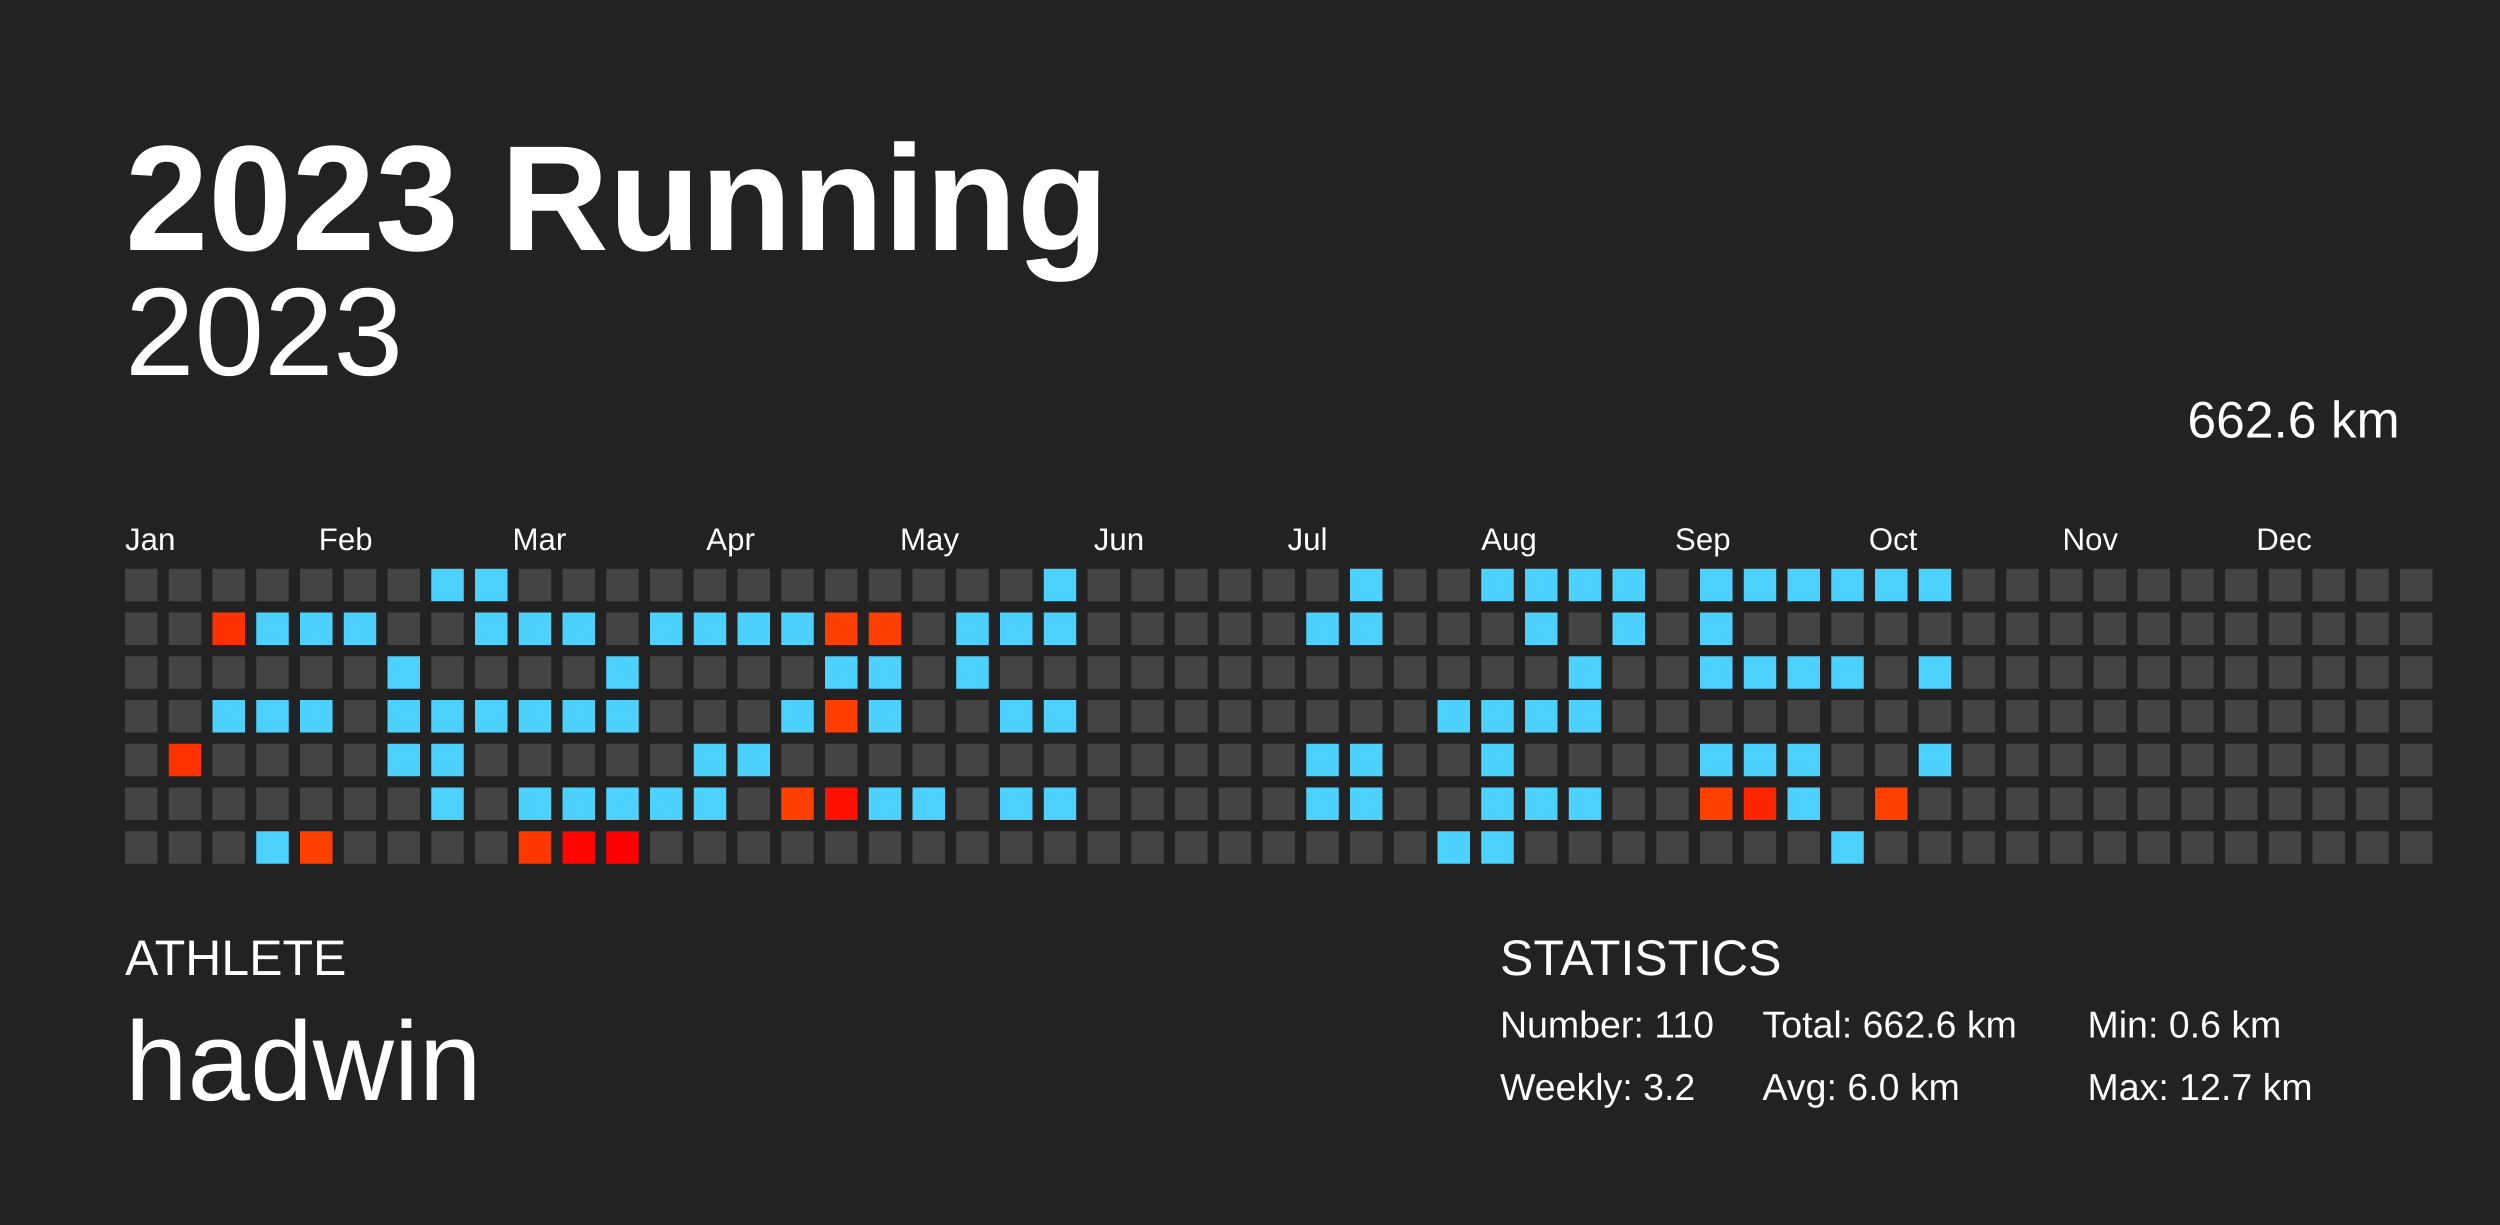
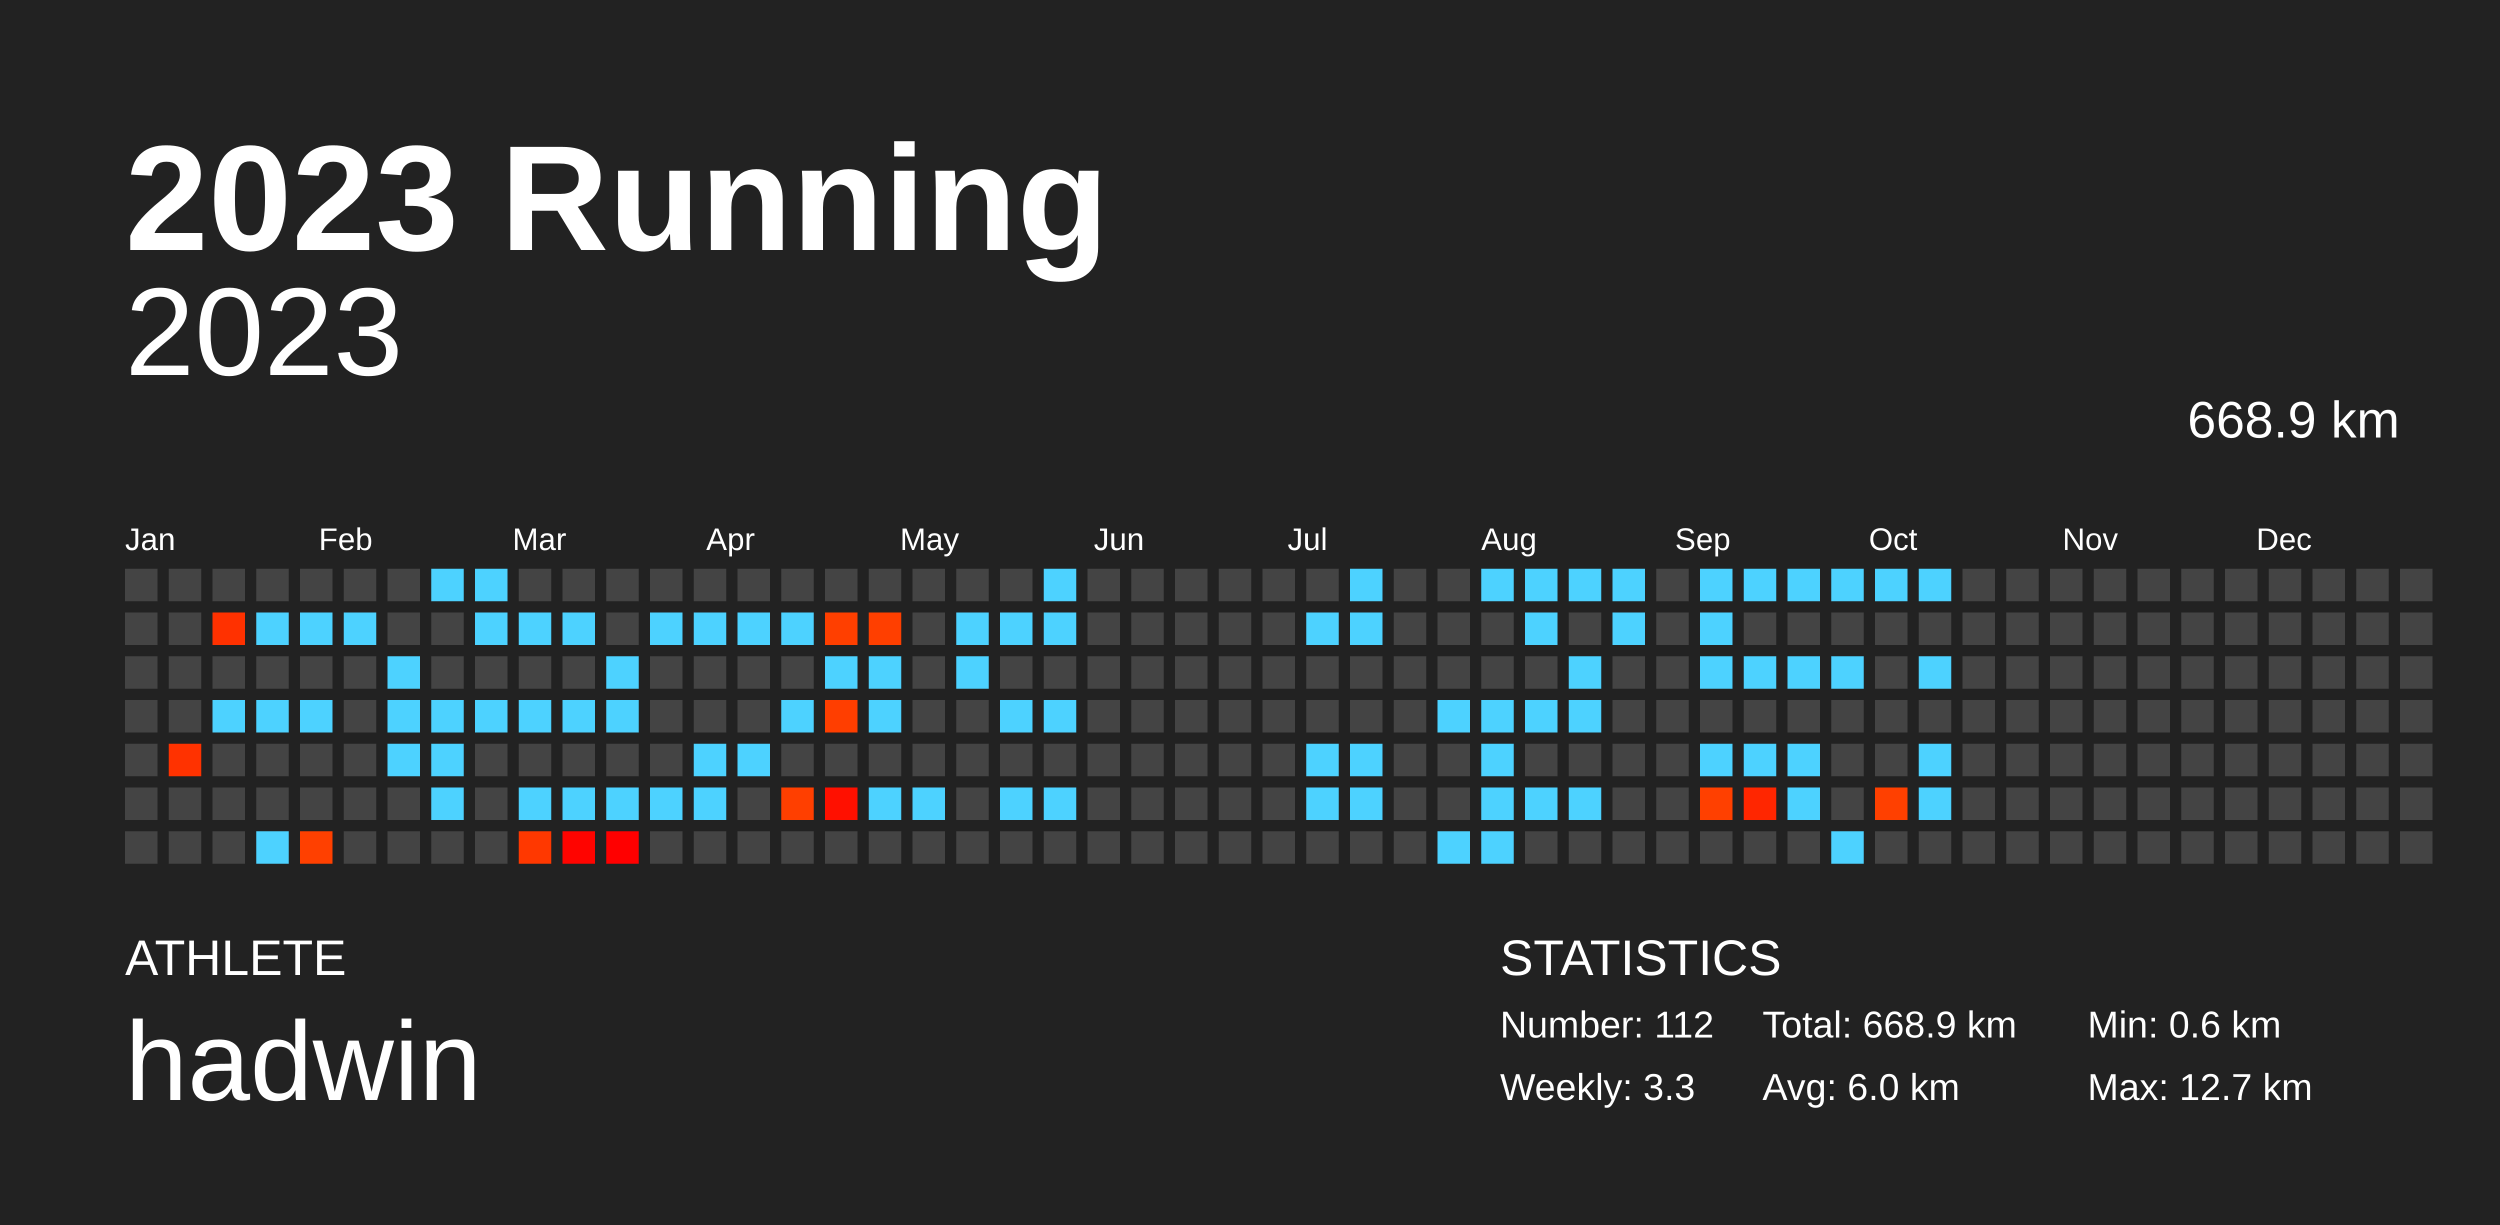
<svg xmlns="http://www.w3.org/2000/svg" baseProfile="full" height="98mm" version="1.1" viewBox="0,0,200,98" width="200mm">
  <defs />
  <rect fill="#222222" height="98" width="200" x="0" y="0" />
  <text fill="#FFFFFF" style="font-size:12px; font-family:Arial; font-weight:bold;" x="10" y="20">2023 Running</text>
  <text fill="#FFFFFF" style="font-size:4px; font-family:Arial" x="10" y="78">ATHLETE</text>
  <text fill="#FFFFFF" style="font-size:9px; font-family:Arial" x="10" y="88">hadwin</text>
  <text fill="#FFFFFF" style="font-size:4px; font-family:Arial" x="120" y="78">STATISTICS</text>
-   <text fill="#FFFFFF" style="font-size:3px; font-family:Arial" x="120" y="83">Number: 110</text>
-   <text fill="#FFFFFF" style="font-size:3px; font-family:Arial" x="120" y="88">Weekly: 3.2</text>
-   <text fill="#FFFFFF" style="font-size:3px; font-family:Arial" x="141" y="83">Total: 662.6 km</text>
+   <text fill="#FFFFFF" style="font-size:3px; font-family:Arial" x="120" y="83">Number: 112</text>
+   <text fill="#FFFFFF" style="font-size:3px; font-family:Arial" x="120" y="88">Weekly: 3.3</text>
+   <text fill="#FFFFFF" style="font-size:3px; font-family:Arial" x="141" y="83">Total: 668.9 km</text>
  <text fill="#FFFFFF" style="font-size:3px; font-family:Arial" x="141" y="88">Avg: 6.0 km</text>
  <text fill="#FFFFFF" style="font-size:3px; font-family:Arial" x="167" y="83">Min: 0.6 km</text>
  <text fill="#FFFFFF" style="font-size:3px; font-family:Arial" x="167" y="88">Max: 12.7 km</text>
  <text alignment-baseline="hanging" fill="#FFFFFF" style="font-size:10.0px; font-family:Arial;" x="10" y="30">2023</text>
-   <text alignment-baseline="hanging" fill="#FFFFFF" style="font-size:4.125px; font-family:Arial;" x="175" y="35">662.6 km</text>
+   <text alignment-baseline="hanging" fill="#FFFFFF" style="font-size:4.125px; font-family:Arial;" x="175" y="35">668.9 km</text>
  <text fill="#FFFFFF" style="font-size:2.5px; font-family:Arial" x="10.0" y="44">Jan</text>
  <text fill="#FFFFFF" style="font-size:2.5px; font-family:Arial" x="25.5" y="44">Feb</text>
  <text fill="#FFFFFF" style="font-size:2.5px; font-family:Arial" x="41.0" y="44">Mar</text>
  <text fill="#FFFFFF" style="font-size:2.5px; font-family:Arial" x="56.5" y="44">Apr</text>
  <text fill="#FFFFFF" style="font-size:2.5px; font-family:Arial" x="72.0" y="44">May</text>
  <text fill="#FFFFFF" style="font-size:2.5px; font-family:Arial" x="87.5" y="44">Jun</text>
  <text fill="#FFFFFF" style="font-size:2.5px; font-family:Arial" x="103.0" y="44">Jul</text>
  <text fill="#FFFFFF" style="font-size:2.5px; font-family:Arial" x="118.5" y="44">Aug</text>
  <text fill="#FFFFFF" style="font-size:2.5px; font-family:Arial" x="134.0" y="44">Sep</text>
  <text fill="#FFFFFF" style="font-size:2.5px; font-family:Arial" x="149.5" y="44">Oct</text>
  <text fill="#FFFFFF" style="font-size:2.5px; font-family:Arial" x="165.0" y="44">Nov</text>
  <text fill="#FFFFFF" style="font-size:2.5px; font-family:Arial" x="180.5" y="44">Dec</text>
  <rect fill="#444444" height="2.6" width="2.6" x="10.0" y="45.5" />
  <rect fill="#444444" height="2.6" width="2.6" x="10.0" y="49.0" />
  <rect fill="#444444" height="2.6" width="2.6" x="10.0" y="52.5" />
  <rect fill="#444444" height="2.6" width="2.6" x="10.0" y="56.0" />
  <rect fill="#444444" height="2.6" width="2.6" x="10.0" y="59.5" />
  <rect fill="#444444" height="2.6" width="2.6" x="10.0" y="63.0" />
  <rect fill="#444444" height="2.6" width="2.6" x="10.0" y="66.5" />
  <rect fill="#444444" height="2.6" width="2.6" x="13.5" y="45.5" />
  <rect fill="#444444" height="2.6" width="2.6" x="13.5" y="49.0" />
  <rect fill="#444444" height="2.6" width="2.6" x="13.5" y="52.5" />
  <rect fill="#444444" height="2.6" width="2.6" x="13.5" y="56.0" />
  <rect fill="#ff3200" height="2.6" width="2.6" x="13.5" y="59.5" />
  <rect fill="#444444" height="2.6" width="2.6" x="13.5" y="63.0" />
  <rect fill="#444444" height="2.6" width="2.6" x="13.5" y="66.5" />
  <rect fill="#444444" height="2.6" width="2.6" x="17.0" y="45.5" />
  <rect fill="#ff3100" height="2.6" width="2.6" x="17.0" y="49.0" />
  <rect fill="#444444" height="2.6" width="2.6" x="17.0" y="52.5" />
  <rect fill="#4dd2ff" height="2.6" width="2.6" x="17.0" y="56.0" />
  <rect fill="#444444" height="2.6" width="2.6" x="17.0" y="59.5" />
  <rect fill="#444444" height="2.6" width="2.6" x="17.0" y="63.0" />
  <rect fill="#444444" height="2.6" width="2.6" x="17.0" y="66.5" />
  <rect fill="#444444" height="2.6" width="2.6" x="20.5" y="45.5" />
  <rect fill="#4dd2ff" height="2.6" width="2.6" x="20.5" y="49.0" />
  <rect fill="#444444" height="2.6" width="2.6" x="20.5" y="52.5" />
  <rect fill="#4dd2ff" height="2.6" width="2.6" x="20.5" y="56.0" />
  <rect fill="#444444" height="2.6" width="2.6" x="20.5" y="59.5" />
  <rect fill="#444444" height="2.6" width="2.6" x="20.5" y="63.0" />
  <rect fill="#4dd2ff" height="2.6" width="2.6" x="20.5" y="66.5" />
  <rect fill="#444444" height="2.6" width="2.6" x="24.0" y="45.5" />
  <rect fill="#4dd2ff" height="2.6" width="2.6" x="24.0" y="49.0" />
  <rect fill="#444444" height="2.6" width="2.6" x="24.0" y="52.5" />
  <rect fill="#4dd2ff" height="2.6" width="2.6" x="24.0" y="56.0" />
  <rect fill="#444444" height="2.6" width="2.6" x="24.0" y="59.5" />
  <rect fill="#444444" height="2.6" width="2.6" x="24.0" y="63.0" />
  <rect fill="#ff4000" height="2.6" width="2.6" x="24.0" y="66.5" />
  <rect fill="#444444" height="2.6" width="2.6" x="27.5" y="45.5" />
  <rect fill="#4dd2ff" height="2.6" width="2.6" x="27.5" y="49.0" />
  <rect fill="#444444" height="2.6" width="2.6" x="27.5" y="52.5" />
  <rect fill="#444444" height="2.6" width="2.6" x="27.5" y="56.0" />
  <rect fill="#444444" height="2.6" width="2.6" x="27.5" y="59.5" />
  <rect fill="#444444" height="2.6" width="2.6" x="27.5" y="63.0" />
  <rect fill="#444444" height="2.6" width="2.6" x="27.5" y="66.5" />
  <rect fill="#444444" height="2.6" width="2.6" x="31.0" y="45.5" />
  <rect fill="#444444" height="2.6" width="2.6" x="31.0" y="49.0" />
  <rect fill="#4dd2ff" height="2.6" width="2.6" x="31.0" y="52.5" />
  <rect fill="#4dd2ff" height="2.6" width="2.6" x="31.0" y="56.0" />
  <rect fill="#4dd2ff" height="2.6" width="2.6" x="31.0" y="59.5" />
  <rect fill="#444444" height="2.6" width="2.6" x="31.0" y="63.0" />
  <rect fill="#444444" height="2.6" width="2.6" x="31.0" y="66.5" />
  <rect fill="#4dd2ff" height="2.6" width="2.6" x="34.5" y="45.5" />
  <rect fill="#444444" height="2.6" width="2.6" x="34.5" y="49.0" />
  <rect fill="#444444" height="2.6" width="2.6" x="34.5" y="52.5" />
  <rect fill="#4dd2ff" height="2.6" width="2.6" x="34.5" y="56.0" />
  <rect fill="#4dd2ff" height="2.6" width="2.6" x="34.5" y="59.5" />
  <rect fill="#4dd2ff" height="2.6" width="2.6" x="34.5" y="63.0" />
  <rect fill="#444444" height="2.6" width="2.6" x="34.5" y="66.5" />
  <rect fill="#4dd2ff" height="2.6" width="2.6" x="38.0" y="45.5" />
  <rect fill="#4dd2ff" height="2.6" width="2.6" x="38.0" y="49.0" />
  <rect fill="#444444" height="2.6" width="2.6" x="38.0" y="52.5" />
  <rect fill="#4dd2ff" height="2.6" width="2.6" x="38.0" y="56.0" />
  <rect fill="#444444" height="2.6" width="2.6" x="38.0" y="59.5" />
  <rect fill="#444444" height="2.6" width="2.6" x="38.0" y="63.0" />
  <rect fill="#444444" height="2.6" width="2.6" x="38.0" y="66.5" />
  <rect fill="#444444" height="2.6" width="2.6" x="41.5" y="45.5" />
  <rect fill="#4dd2ff" height="2.6" width="2.6" x="41.5" y="49.0" />
  <rect fill="#444444" height="2.6" width="2.6" x="41.5" y="52.5" />
  <rect fill="#4dd2ff" height="2.6" width="2.6" x="41.5" y="56.0" />
  <rect fill="#444444" height="2.6" width="2.6" x="41.5" y="59.5" />
  <rect fill="#4dd2ff" height="2.6" width="2.6" x="41.5" y="63.0" />
  <rect fill="#ff3800" height="2.6" width="2.6" x="41.5" y="66.5" />
  <rect fill="#444444" height="2.6" width="2.6" x="45.0" y="45.5" />
  <rect fill="#4dd2ff" height="2.6" width="2.6" x="45.0" y="49.0" />
  <rect fill="#444444" height="2.6" width="2.6" x="45.0" y="52.5" />
  <rect fill="#4dd2ff" height="2.6" width="2.6" x="45.0" y="56.0" />
  <rect fill="#444444" height="2.6" width="2.6" x="45.0" y="59.5" />
  <rect fill="#4dd2ff" height="2.6" width="2.6" x="45.0" y="63.0" />
  <rect fill="#ff0400" height="2.6" width="2.6" x="45.0" y="66.5" />
  <rect fill="#444444" height="2.6" width="2.6" x="48.5" y="45.5" />
  <rect fill="#444444" height="2.6" width="2.6" x="48.5" y="49.0" />
  <rect fill="#4dd2ff" height="2.6" width="2.6" x="48.5" y="52.5" />
  <rect fill="#4dd2ff" height="2.6" width="2.6" x="48.5" y="56.0" />
  <rect fill="#444444" height="2.6" width="2.6" x="48.5" y="59.5" />
  <rect fill="#4dd2ff" height="2.6" width="2.6" x="48.5" y="63.0" />
  <rect fill="#ff0000" height="2.6" width="2.6" x="48.5" y="66.5" />
  <rect fill="#444444" height="2.6" width="2.6" x="52.0" y="45.5" />
  <rect fill="#4dd2ff" height="2.6" width="2.6" x="52.0" y="49.0" />
  <rect fill="#444444" height="2.6" width="2.6" x="52.0" y="52.5" />
  <rect fill="#444444" height="2.6" width="2.6" x="52.0" y="56.0" />
  <rect fill="#444444" height="2.6" width="2.6" x="52.0" y="59.5" />
  <rect fill="#4dd2ff" height="2.6" width="2.6" x="52.0" y="63.0" />
  <rect fill="#444444" height="2.6" width="2.6" x="52.0" y="66.5" />
  <rect fill="#444444" height="2.6" width="2.6" x="55.5" y="45.5" />
  <rect fill="#4dd2ff" height="2.6" width="2.6" x="55.5" y="49.0" />
  <rect fill="#444444" height="2.6" width="2.6" x="55.5" y="52.5" />
  <rect fill="#444444" height="2.6" width="2.6" x="55.5" y="56.0" />
  <rect fill="#4dd2ff" height="2.6" width="2.6" x="55.5" y="59.5" />
  <rect fill="#4dd2ff" height="2.6" width="2.6" x="55.5" y="63.0" />
  <rect fill="#444444" height="2.6" width="2.6" x="55.5" y="66.5" />
  <rect fill="#444444" height="2.6" width="2.6" x="59.0" y="45.5" />
  <rect fill="#4dd2ff" height="2.6" width="2.6" x="59.0" y="49.0" />
  <rect fill="#444444" height="2.6" width="2.6" x="59.0" y="52.5" />
  <rect fill="#444444" height="2.6" width="2.6" x="59.0" y="56.0" />
  <rect fill="#4dd2ff" height="2.6" width="2.6" x="59.0" y="59.5" />
  <rect fill="#444444" height="2.6" width="2.6" x="59.0" y="63.0" />
  <rect fill="#444444" height="2.6" width="2.6" x="59.0" y="66.5" />
  <rect fill="#444444" height="2.6" width="2.6" x="62.5" y="45.5" />
  <rect fill="#4dd2ff" height="2.6" width="2.6" x="62.5" y="49.0" />
  <rect fill="#444444" height="2.6" width="2.6" x="62.5" y="52.5" />
  <rect fill="#4dd2ff" height="2.6" width="2.6" x="62.5" y="56.0" />
  <rect fill="#444444" height="2.6" width="2.6" x="62.5" y="59.5" />
  <rect fill="#ff3f00" height="2.6" width="2.6" x="62.5" y="63.0" />
  <rect fill="#444444" height="2.6" width="2.6" x="62.5" y="66.5" />
  <rect fill="#444444" height="2.6" width="2.6" x="66.0" y="45.5" />
  <rect fill="#ff3f00" height="2.6" width="2.6" x="66.0" y="49.0" />
  <rect fill="#4dd2ff" height="2.6" width="2.6" x="66.0" y="52.5" />
  <rect fill="#ff3e00" height="2.6" width="2.6" x="66.0" y="56.0" />
  <rect fill="#444444" height="2.6" width="2.6" x="66.0" y="59.5" />
  <rect fill="#ff1000" height="2.6" width="2.6" x="66.0" y="63.0" />
  <rect fill="#444444" height="2.6" width="2.6" x="66.0" y="66.5" />
  <rect fill="#444444" height="2.6" width="2.6" x="69.5" y="45.5" />
  <rect fill="#ff3f00" height="2.6" width="2.6" x="69.5" y="49.0" />
  <rect fill="#4dd2ff" height="2.6" width="2.6" x="69.5" y="52.5" />
  <rect fill="#4dd2ff" height="2.6" width="2.6" x="69.5" y="56.0" />
  <rect fill="#444444" height="2.6" width="2.6" x="69.5" y="59.5" />
  <rect fill="#4dd2ff" height="2.6" width="2.6" x="69.5" y="63.0" />
  <rect fill="#444444" height="2.6" width="2.6" x="69.5" y="66.5" />
  <rect fill="#444444" height="2.6" width="2.6" x="73.0" y="45.5" />
  <rect fill="#444444" height="2.6" width="2.6" x="73.0" y="49.0" />
  <rect fill="#444444" height="2.6" width="2.6" x="73.0" y="52.5" />
  <rect fill="#444444" height="2.6" width="2.6" x="73.0" y="56.0" />
  <rect fill="#444444" height="2.6" width="2.6" x="73.0" y="59.5" />
  <rect fill="#4dd2ff" height="2.6" width="2.6" x="73.0" y="63.0" />
  <rect fill="#444444" height="2.6" width="2.6" x="73.0" y="66.5" />
  <rect fill="#444444" height="2.6" width="2.6" x="76.5" y="45.5" />
  <rect fill="#4dd2ff" height="2.6" width="2.6" x="76.5" y="49.0" />
  <rect fill="#4dd2ff" height="2.6" width="2.6" x="76.5" y="52.5" />
  <rect fill="#444444" height="2.6" width="2.6" x="76.5" y="56.0" />
  <rect fill="#444444" height="2.6" width="2.6" x="76.5" y="59.5" />
  <rect fill="#444444" height="2.6" width="2.6" x="76.5" y="63.0" />
  <rect fill="#444444" height="2.6" width="2.6" x="76.5" y="66.5" />
  <rect fill="#444444" height="2.6" width="2.6" x="80.0" y="45.5" />
  <rect fill="#4dd2ff" height="2.6" width="2.6" x="80.0" y="49.0" />
  <rect fill="#444444" height="2.6" width="2.6" x="80.0" y="52.5" />
  <rect fill="#4dd2ff" height="2.6" width="2.6" x="80.0" y="56.0" />
  <rect fill="#444444" height="2.6" width="2.6" x="80.0" y="59.5" />
  <rect fill="#4dd2ff" height="2.6" width="2.6" x="80.0" y="63.0" />
  <rect fill="#444444" height="2.6" width="2.6" x="80.0" y="66.5" />
  <rect fill="#4dd2ff" height="2.6" width="2.6" x="83.5" y="45.5" />
  <rect fill="#4dd2ff" height="2.6" width="2.6" x="83.5" y="49.0" />
  <rect fill="#444444" height="2.6" width="2.6" x="83.5" y="52.5" />
  <rect fill="#4dd2ff" height="2.6" width="2.6" x="83.5" y="56.0" />
  <rect fill="#444444" height="2.6" width="2.6" x="83.5" y="59.5" />
  <rect fill="#4dd2ff" height="2.6" width="2.6" x="83.5" y="63.0" />
  <rect fill="#444444" height="2.6" width="2.6" x="83.5" y="66.5" />
  <rect fill="#444444" height="2.6" width="2.6" x="87.0" y="45.5" />
  <rect fill="#444444" height="2.6" width="2.6" x="87.0" y="49.0" />
  <rect fill="#444444" height="2.6" width="2.6" x="87.0" y="52.5" />
  <rect fill="#444444" height="2.6" width="2.6" x="87.0" y="56.0" />
  <rect fill="#444444" height="2.6" width="2.6" x="87.0" y="59.5" />
  <rect fill="#444444" height="2.6" width="2.6" x="87.0" y="63.0" />
  <rect fill="#444444" height="2.6" width="2.6" x="87.0" y="66.5" />
  <rect fill="#444444" height="2.6" width="2.6" x="90.5" y="45.5" />
  <rect fill="#444444" height="2.6" width="2.6" x="90.5" y="49.0" />
  <rect fill="#444444" height="2.6" width="2.6" x="90.5" y="52.5" />
  <rect fill="#444444" height="2.6" width="2.6" x="90.5" y="56.0" />
  <rect fill="#444444" height="2.6" width="2.6" x="90.5" y="59.5" />
  <rect fill="#444444" height="2.6" width="2.6" x="90.5" y="63.0" />
  <rect fill="#444444" height="2.6" width="2.6" x="90.5" y="66.5" />
  <rect fill="#444444" height="2.6" width="2.6" x="94.0" y="45.5" />
  <rect fill="#444444" height="2.6" width="2.6" x="94.0" y="49.0" />
  <rect fill="#444444" height="2.6" width="2.6" x="94.0" y="52.5" />
  <rect fill="#444444" height="2.6" width="2.6" x="94.0" y="56.0" />
  <rect fill="#444444" height="2.6" width="2.6" x="94.0" y="59.5" />
  <rect fill="#444444" height="2.6" width="2.6" x="94.0" y="63.0" />
  <rect fill="#444444" height="2.6" width="2.6" x="94.0" y="66.5" />
  <rect fill="#444444" height="2.6" width="2.6" x="97.5" y="45.5" />
  <rect fill="#444444" height="2.6" width="2.6" x="97.5" y="49.0" />
  <rect fill="#444444" height="2.6" width="2.6" x="97.5" y="52.5" />
  <rect fill="#444444" height="2.6" width="2.6" x="97.5" y="56.0" />
  <rect fill="#444444" height="2.6" width="2.6" x="97.5" y="59.5" />
  <rect fill="#444444" height="2.6" width="2.6" x="97.5" y="63.0" />
  <rect fill="#444444" height="2.6" width="2.6" x="97.5" y="66.5" />
  <rect fill="#444444" height="2.6" width="2.6" x="101.0" y="45.5" />
  <rect fill="#444444" height="2.6" width="2.6" x="101.0" y="49.0" />
  <rect fill="#444444" height="2.6" width="2.6" x="101.0" y="52.5" />
  <rect fill="#444444" height="2.6" width="2.6" x="101.0" y="56.0" />
  <rect fill="#444444" height="2.6" width="2.6" x="101.0" y="59.5" />
  <rect fill="#444444" height="2.6" width="2.6" x="101.0" y="63.0" />
  <rect fill="#444444" height="2.6" width="2.6" x="101.0" y="66.5" />
  <rect fill="#444444" height="2.6" width="2.6" x="104.5" y="45.5" />
  <rect fill="#4dd2ff" height="2.6" width="2.6" x="104.5" y="49.0" />
  <rect fill="#444444" height="2.6" width="2.6" x="104.5" y="52.5" />
  <rect fill="#444444" height="2.6" width="2.6" x="104.5" y="56.0" />
  <rect fill="#4dd2ff" height="2.6" width="2.6" x="104.5" y="59.5" />
  <rect fill="#4dd2ff" height="2.6" width="2.6" x="104.5" y="63.0" />
  <rect fill="#444444" height="2.6" width="2.6" x="104.5" y="66.5" />
  <rect fill="#4dd2ff" height="2.6" width="2.6" x="108.0" y="45.5" />
  <rect fill="#4dd2ff" height="2.6" width="2.6" x="108.0" y="49.0" />
  <rect fill="#444444" height="2.6" width="2.6" x="108.0" y="52.5" />
  <rect fill="#444444" height="2.6" width="2.6" x="108.0" y="56.0" />
  <rect fill="#4dd2ff" height="2.6" width="2.6" x="108.0" y="59.5" />
  <rect fill="#4dd2ff" height="2.6" width="2.6" x="108.0" y="63.0" />
  <rect fill="#444444" height="2.6" width="2.6" x="108.0" y="66.5" />
  <rect fill="#444444" height="2.6" width="2.6" x="111.5" y="45.5" />
  <rect fill="#444444" height="2.6" width="2.6" x="111.5" y="49.0" />
  <rect fill="#444444" height="2.6" width="2.6" x="111.5" y="52.5" />
  <rect fill="#444444" height="2.6" width="2.6" x="111.5" y="56.0" />
  <rect fill="#444444" height="2.6" width="2.6" x="111.5" y="59.5" />
  <rect fill="#444444" height="2.6" width="2.6" x="111.5" y="63.0" />
  <rect fill="#444444" height="2.6" width="2.6" x="111.5" y="66.5" />
  <rect fill="#444444" height="2.6" width="2.6" x="115.0" y="45.5" />
  <rect fill="#444444" height="2.6" width="2.6" x="115.0" y="49.0" />
  <rect fill="#444444" height="2.6" width="2.6" x="115.0" y="52.5" />
  <rect fill="#4dd2ff" height="2.6" width="2.6" x="115.0" y="56.0" />
  <rect fill="#444444" height="2.6" width="2.6" x="115.0" y="59.5" />
  <rect fill="#444444" height="2.6" width="2.6" x="115.0" y="63.0" />
  <rect fill="#4dd2ff" height="2.6" width="2.6" x="115.0" y="66.5" />
  <rect fill="#4dd2ff" height="2.6" width="2.6" x="118.5" y="45.5" />
  <rect fill="#444444" height="2.6" width="2.6" x="118.5" y="49.0" />
  <rect fill="#444444" height="2.6" width="2.6" x="118.5" y="52.5" />
  <rect fill="#4dd2ff" height="2.6" width="2.6" x="118.5" y="56.0" />
  <rect fill="#4dd2ff" height="2.6" width="2.6" x="118.5" y="59.5" />
  <rect fill="#4dd2ff" height="2.6" width="2.6" x="118.5" y="63.0" />
  <rect fill="#4dd2ff" height="2.6" width="2.6" x="118.5" y="66.5" />
  <rect fill="#4dd2ff" height="2.6" width="2.6" x="122.0" y="45.5" />
  <rect fill="#4dd2ff" height="2.6" width="2.6" x="122.0" y="49.0" />
  <rect fill="#444444" height="2.6" width="2.6" x="122.0" y="52.5" />
  <rect fill="#4dd2ff" height="2.6" width="2.6" x="122.0" y="56.0" />
  <rect fill="#444444" height="2.6" width="2.6" x="122.0" y="59.5" />
  <rect fill="#4dd2ff" height="2.6" width="2.6" x="122.0" y="63.0" />
  <rect fill="#444444" height="2.6" width="2.6" x="122.0" y="66.5" />
  <rect fill="#4dd2ff" height="2.6" width="2.6" x="125.5" y="45.5" />
  <rect fill="#444444" height="2.6" width="2.6" x="125.5" y="49.0" />
  <rect fill="#4dd2ff" height="2.6" width="2.6" x="125.5" y="52.5" />
  <rect fill="#4dd2ff" height="2.6" width="2.6" x="125.5" y="56.0" />
  <rect fill="#444444" height="2.6" width="2.6" x="125.5" y="59.5" />
  <rect fill="#4dd2ff" height="2.6" width="2.6" x="125.5" y="63.0" />
  <rect fill="#444444" height="2.6" width="2.6" x="125.5" y="66.5" />
  <rect fill="#4dd2ff" height="2.6" width="2.6" x="129.0" y="45.5" />
  <rect fill="#4dd2ff" height="2.6" width="2.6" x="129.0" y="49.0" />
  <rect fill="#444444" height="2.6" width="2.6" x="129.0" y="52.5" />
  <rect fill="#444444" height="2.6" width="2.6" x="129.0" y="56.0" />
  <rect fill="#444444" height="2.6" width="2.6" x="129.0" y="59.5" />
  <rect fill="#444444" height="2.6" width="2.6" x="129.0" y="63.0" />
  <rect fill="#444444" height="2.6" width="2.6" x="129.0" y="66.5" />
  <rect fill="#444444" height="2.6" width="2.6" x="132.5" y="45.5" />
  <rect fill="#444444" height="2.6" width="2.6" x="132.5" y="49.0" />
  <rect fill="#444444" height="2.6" width="2.6" x="132.5" y="52.5" />
  <rect fill="#444444" height="2.6" width="2.6" x="132.5" y="56.0" />
  <rect fill="#444444" height="2.6" width="2.6" x="132.5" y="59.5" />
  <rect fill="#444444" height="2.6" width="2.6" x="132.5" y="63.0" />
  <rect fill="#444444" height="2.6" width="2.6" x="132.5" y="66.5" />
  <rect fill="#4dd2ff" height="2.6" width="2.6" x="136.0" y="45.5" />
  <rect fill="#4dd2ff" height="2.6" width="2.6" x="136.0" y="49.0" />
  <rect fill="#4dd2ff" height="2.6" width="2.6" x="136.0" y="52.5" />
  <rect fill="#444444" height="2.6" width="2.6" x="136.0" y="56.0" />
  <rect fill="#4dd2ff" height="2.6" width="2.6" x="136.0" y="59.5" />
  <rect fill="#ff4000" height="2.6" width="2.6" x="136.0" y="63.0" />
  <rect fill="#444444" height="2.6" width="2.6" x="136.0" y="66.5" />
  <rect fill="#4dd2ff" height="2.6" width="2.6" x="139.5" y="45.5" />
  <rect fill="#444444" height="2.6" width="2.6" x="139.5" y="49.0" />
  <rect fill="#4dd2ff" height="2.6" width="2.6" x="139.5" y="52.5" />
  <rect fill="#444444" height="2.6" width="2.6" x="139.5" y="56.0" />
  <rect fill="#4dd2ff" height="2.6" width="2.6" x="139.5" y="59.5" />
  <rect fill="#ff2600" height="2.6" width="2.6" x="139.5" y="63.0" />
  <rect fill="#444444" height="2.6" width="2.6" x="139.5" y="66.5" />
  <rect fill="#4dd2ff" height="2.6" width="2.6" x="143.0" y="45.5" />
  <rect fill="#444444" height="2.6" width="2.6" x="143.0" y="49.0" />
  <rect fill="#4dd2ff" height="2.6" width="2.6" x="143.0" y="52.5" />
  <rect fill="#444444" height="2.6" width="2.6" x="143.0" y="56.0" />
  <rect fill="#4dd2ff" height="2.6" width="2.6" x="143.0" y="59.5" />
  <rect fill="#4dd2ff" height="2.6" width="2.6" x="143.0" y="63.0" />
  <rect fill="#444444" height="2.6" width="2.6" x="143.0" y="66.5" />
  <rect fill="#4dd2ff" height="2.6" width="2.6" x="146.5" y="45.5" />
  <rect fill="#444444" height="2.6" width="2.6" x="146.5" y="49.0" />
  <rect fill="#4dd2ff" height="2.6" width="2.6" x="146.5" y="52.5" />
  <rect fill="#444444" height="2.6" width="2.6" x="146.5" y="56.0" />
  <rect fill="#444444" height="2.6" width="2.6" x="146.5" y="59.5" />
  <rect fill="#444444" height="2.6" width="2.6" x="146.5" y="63.0" />
  <rect fill="#4dd2ff" height="2.6" width="2.6" x="146.5" y="66.5" />
  <rect fill="#4dd2ff" height="2.6" width="2.6" x="150.0" y="45.5" />
  <rect fill="#444444" height="2.6" width="2.6" x="150.0" y="49.0" />
  <rect fill="#444444" height="2.6" width="2.6" x="150.0" y="52.5" />
  <rect fill="#444444" height="2.6" width="2.6" x="150.0" y="56.0" />
  <rect fill="#444444" height="2.6" width="2.6" x="150.0" y="59.5" />
  <rect fill="#ff4000" height="2.6" width="2.6" x="150.0" y="63.0" />
  <rect fill="#444444" height="2.6" width="2.6" x="150.0" y="66.5" />
  <rect fill="#4dd2ff" height="2.6" width="2.6" x="153.5" y="45.5" />
  <rect fill="#444444" height="2.6" width="2.6" x="153.5" y="49.0" />
  <rect fill="#4dd2ff" height="2.6" width="2.6" x="153.5" y="52.5" />
  <rect fill="#444444" height="2.6" width="2.6" x="153.5" y="56.0" />
  <rect fill="#4dd2ff" height="2.6" width="2.6" x="153.5" y="59.5" />
-   <rect fill="#444444" height="2.6" width="2.6" x="153.5" y="63.0" />
+   <rect fill="#4dd2ff" height="2.6" width="2.6" x="153.5" y="63.0" />
  <rect fill="#444444" height="2.6" width="2.6" x="153.5" y="66.5" />
  <rect fill="#444444" height="2.6" width="2.6" x="157.0" y="45.5" />
  <rect fill="#444444" height="2.6" width="2.6" x="157.0" y="49.0" />
  <rect fill="#444444" height="2.6" width="2.6" x="157.0" y="52.5" />
  <rect fill="#444444" height="2.6" width="2.6" x="157.0" y="56.0" />
  <rect fill="#444444" height="2.6" width="2.6" x="157.0" y="59.5" />
  <rect fill="#444444" height="2.6" width="2.6" x="157.0" y="63.0" />
  <rect fill="#444444" height="2.6" width="2.6" x="157.0" y="66.5" />
  <rect fill="#444444" height="2.6" width="2.6" x="160.5" y="45.5" />
  <rect fill="#444444" height="2.6" width="2.6" x="160.5" y="49.0" />
  <rect fill="#444444" height="2.6" width="2.6" x="160.5" y="52.5" />
  <rect fill="#444444" height="2.6" width="2.6" x="160.5" y="56.0" />
  <rect fill="#444444" height="2.6" width="2.6" x="160.5" y="59.5" />
  <rect fill="#444444" height="2.6" width="2.6" x="160.5" y="63.0" />
  <rect fill="#444444" height="2.6" width="2.6" x="160.5" y="66.5" />
  <rect fill="#444444" height="2.6" width="2.6" x="164.0" y="45.5" />
  <rect fill="#444444" height="2.6" width="2.6" x="164.0" y="49.0" />
  <rect fill="#444444" height="2.6" width="2.6" x="164.0" y="52.5" />
  <rect fill="#444444" height="2.6" width="2.6" x="164.0" y="56.0" />
  <rect fill="#444444" height="2.6" width="2.6" x="164.0" y="59.5" />
  <rect fill="#444444" height="2.6" width="2.6" x="164.0" y="63.0" />
  <rect fill="#444444" height="2.6" width="2.6" x="164.0" y="66.5" />
  <rect fill="#444444" height="2.6" width="2.6" x="167.5" y="45.5" />
  <rect fill="#444444" height="2.6" width="2.6" x="167.5" y="49.0" />
  <rect fill="#444444" height="2.6" width="2.6" x="167.5" y="52.5" />
  <rect fill="#444444" height="2.6" width="2.6" x="167.5" y="56.0" />
  <rect fill="#444444" height="2.6" width="2.6" x="167.5" y="59.5" />
  <rect fill="#444444" height="2.6" width="2.6" x="167.5" y="63.0" />
  <rect fill="#444444" height="2.6" width="2.6" x="167.5" y="66.5" />
  <rect fill="#444444" height="2.6" width="2.6" x="171.0" y="45.5" />
  <rect fill="#444444" height="2.6" width="2.6" x="171.0" y="49.0" />
  <rect fill="#444444" height="2.6" width="2.6" x="171.0" y="52.5" />
  <rect fill="#444444" height="2.6" width="2.6" x="171.0" y="56.0" />
  <rect fill="#444444" height="2.6" width="2.6" x="171.0" y="59.5" />
  <rect fill="#444444" height="2.6" width="2.6" x="171.0" y="63.0" />
  <rect fill="#444444" height="2.6" width="2.6" x="171.0" y="66.5" />
  <rect fill="#444444" height="2.6" width="2.6" x="174.5" y="45.5" />
  <rect fill="#444444" height="2.6" width="2.6" x="174.5" y="49.0" />
  <rect fill="#444444" height="2.6" width="2.6" x="174.5" y="52.5" />
  <rect fill="#444444" height="2.6" width="2.6" x="174.5" y="56.0" />
  <rect fill="#444444" height="2.6" width="2.6" x="174.5" y="59.5" />
  <rect fill="#444444" height="2.6" width="2.6" x="174.5" y="63.0" />
  <rect fill="#444444" height="2.6" width="2.6" x="174.5" y="66.5" />
  <rect fill="#444444" height="2.6" width="2.6" x="178.0" y="45.5" />
  <rect fill="#444444" height="2.6" width="2.6" x="178.0" y="49.0" />
  <rect fill="#444444" height="2.6" width="2.6" x="178.0" y="52.5" />
  <rect fill="#444444" height="2.6" width="2.6" x="178.0" y="56.0" />
  <rect fill="#444444" height="2.6" width="2.6" x="178.0" y="59.5" />
  <rect fill="#444444" height="2.6" width="2.6" x="178.0" y="63.0" />
  <rect fill="#444444" height="2.6" width="2.6" x="178.0" y="66.5" />
  <rect fill="#444444" height="2.6" width="2.6" x="181.5" y="45.5" />
  <rect fill="#444444" height="2.6" width="2.6" x="181.5" y="49.0" />
  <rect fill="#444444" height="2.6" width="2.6" x="181.5" y="52.5" />
  <rect fill="#444444" height="2.6" width="2.6" x="181.5" y="56.0" />
  <rect fill="#444444" height="2.6" width="2.6" x="181.5" y="59.5" />
  <rect fill="#444444" height="2.6" width="2.6" x="181.5" y="63.0" />
  <rect fill="#444444" height="2.6" width="2.6" x="181.5" y="66.5" />
  <rect fill="#444444" height="2.6" width="2.6" x="185.0" y="45.5" />
  <rect fill="#444444" height="2.6" width="2.6" x="185.0" y="49.0" />
  <rect fill="#444444" height="2.6" width="2.6" x="185.0" y="52.5" />
  <rect fill="#444444" height="2.6" width="2.6" x="185.0" y="56.0" />
  <rect fill="#444444" height="2.6" width="2.6" x="185.0" y="59.5" />
  <rect fill="#444444" height="2.6" width="2.6" x="185.0" y="63.0" />
  <rect fill="#444444" height="2.6" width="2.6" x="185.0" y="66.5" />
  <rect fill="#444444" height="2.6" width="2.6" x="188.5" y="45.5" />
  <rect fill="#444444" height="2.6" width="2.6" x="188.5" y="49.0" />
  <rect fill="#444444" height="2.6" width="2.6" x="188.5" y="52.5" />
  <rect fill="#444444" height="2.6" width="2.6" x="188.5" y="56.0" />
  <rect fill="#444444" height="2.6" width="2.6" x="188.5" y="59.5" />
  <rect fill="#444444" height="2.6" width="2.6" x="188.5" y="63.0" />
  <rect fill="#444444" height="2.6" width="2.6" x="188.5" y="66.5" />
  <rect fill="#444444" height="2.6" width="2.6" x="192.0" y="45.5" />
  <rect fill="#444444" height="2.6" width="2.6" x="192.0" y="49.0" />
  <rect fill="#444444" height="2.6" width="2.6" x="192.0" y="52.5" />
  <rect fill="#444444" height="2.6" width="2.6" x="192.0" y="56.0" />
  <rect fill="#444444" height="2.6" width="2.6" x="192.0" y="59.5" />
  <rect fill="#444444" height="2.6" width="2.6" x="192.0" y="63.0" />
  <rect fill="#444444" height="2.6" width="2.6" x="192.0" y="66.5" />
</svg>
